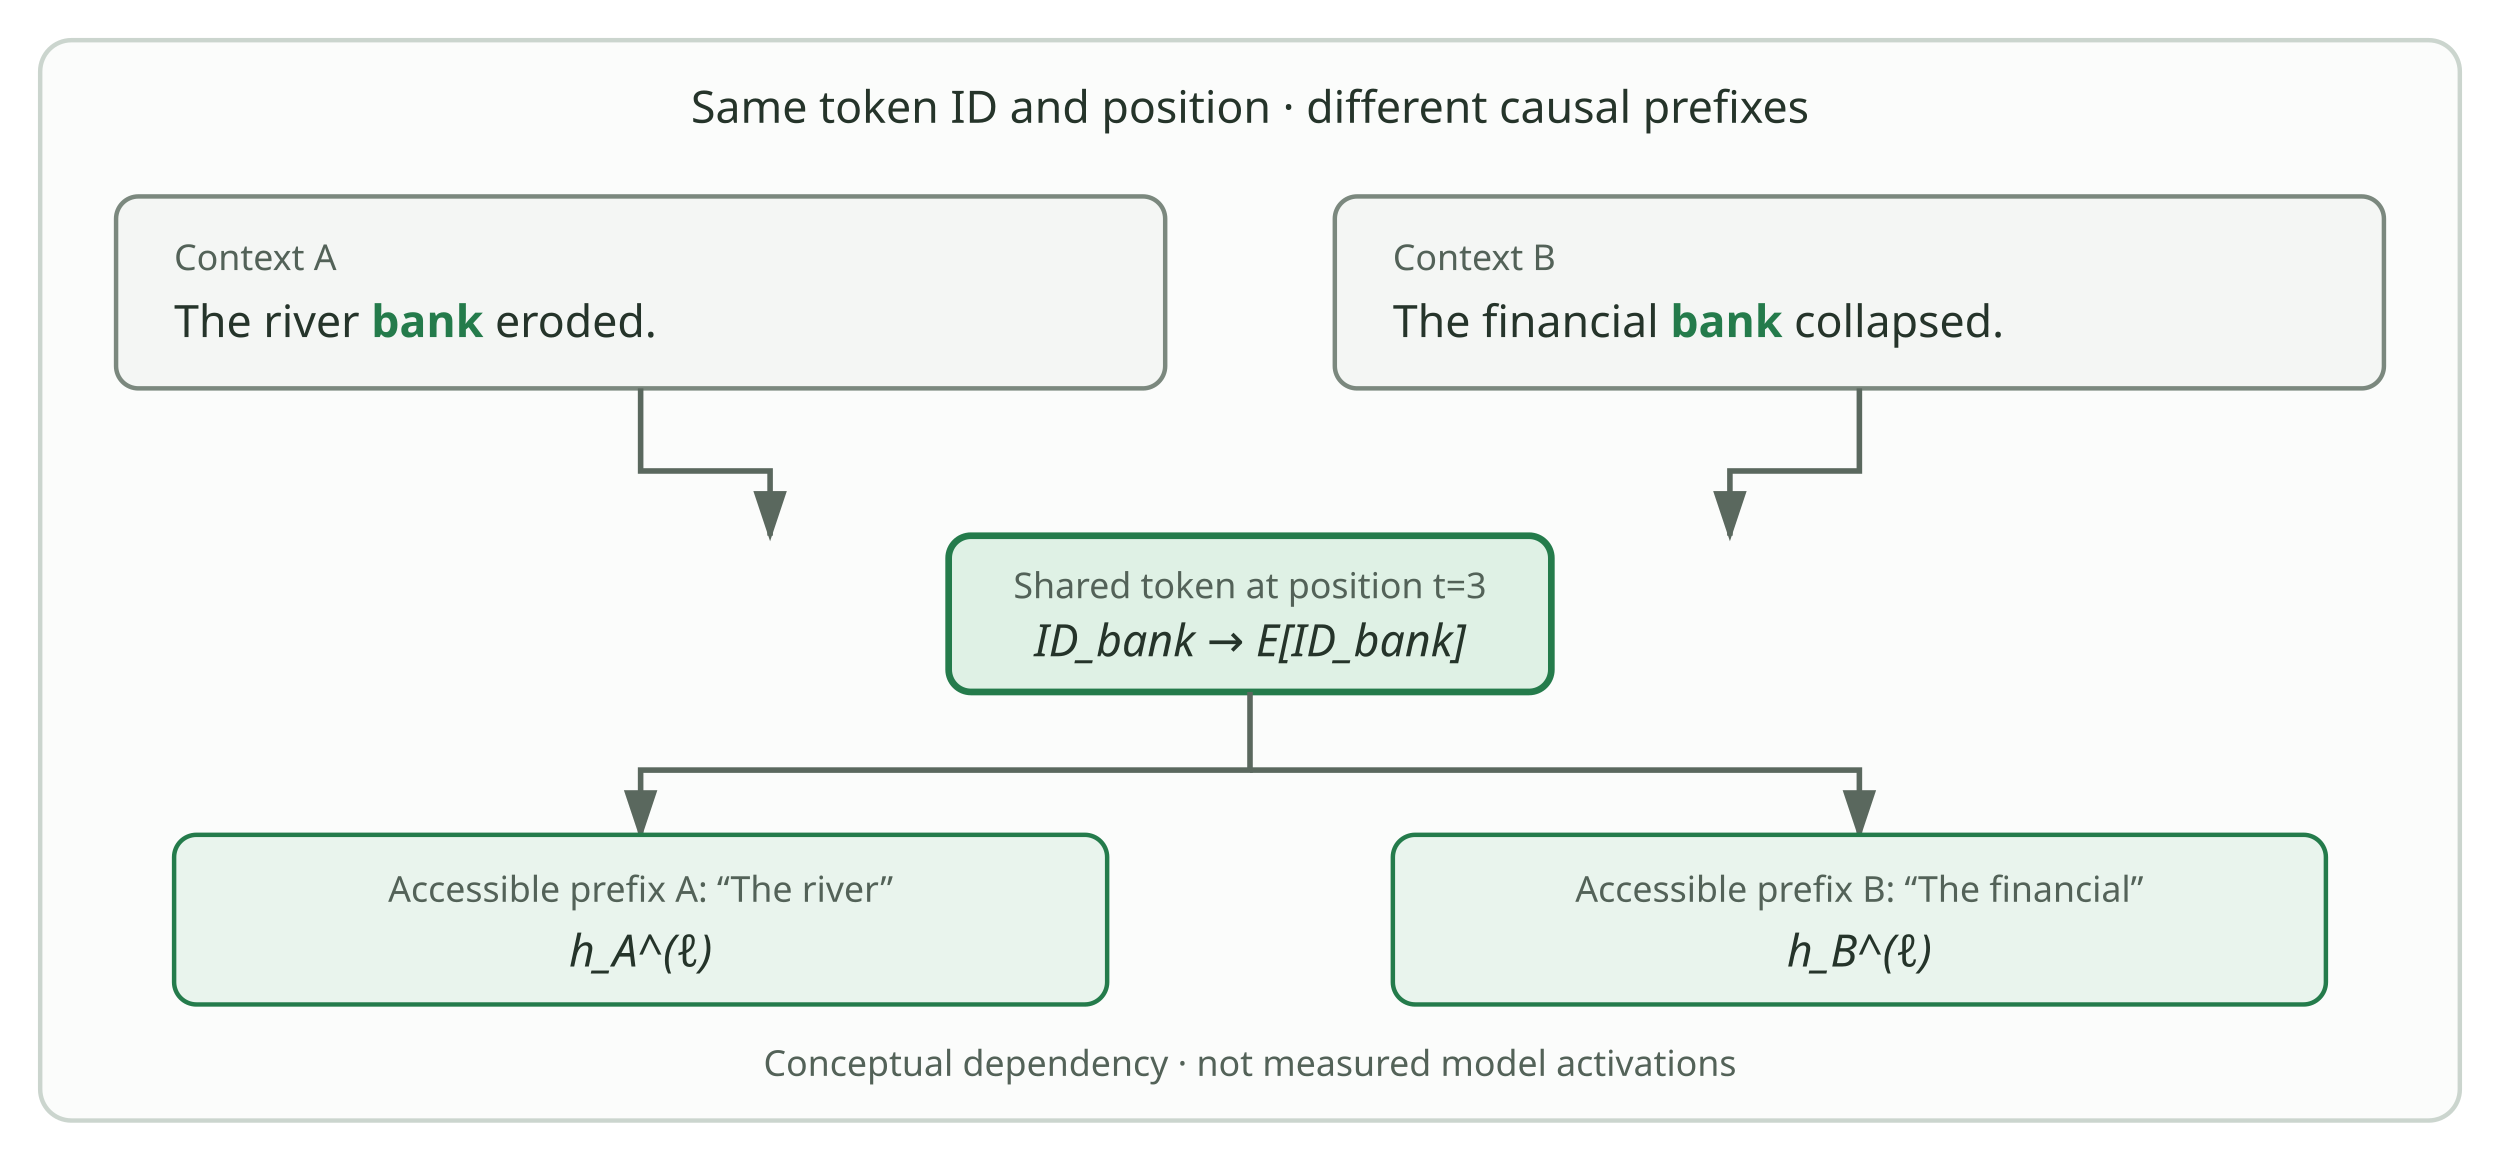
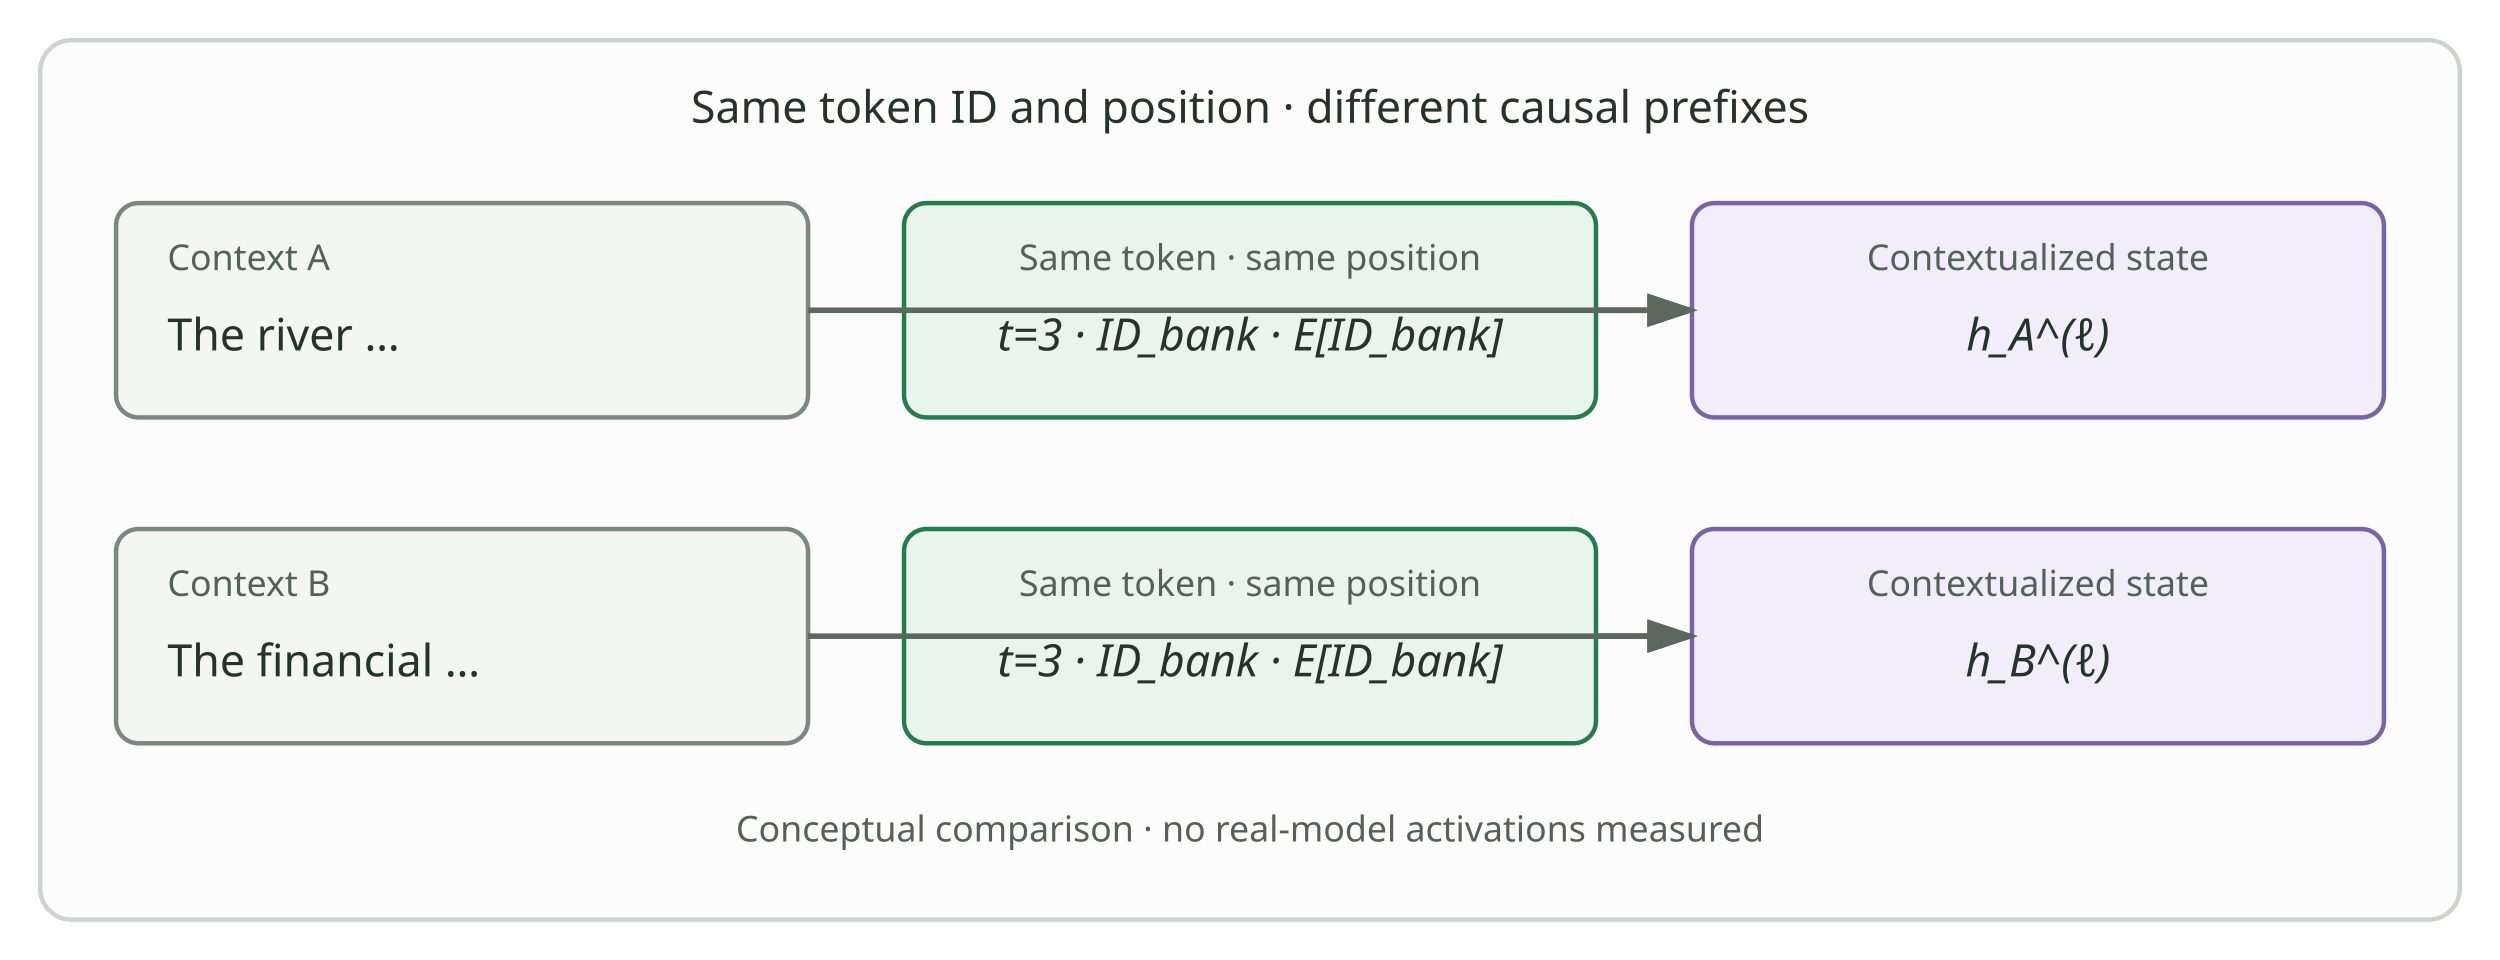
- <svg xmlns="http://www.w3.org/2000/svg" viewBox="0 0 1120 520" role="img" aria-labelledby="title desc">
+ <svg xmlns="http://www.w3.org/2000/svg" viewBox="0 0 1120 430" role="img" aria-labelledby="title desc">
  <defs>
    <style>
      .panel{fill:#fbfcfb;stroke:#cbd5ce;stroke-width:2}
-       .shared{fill:#e9f4ed;stroke:#247b4b;stroke-width:2}
      .context{fill:#f4f6f4;stroke:#7b887e;stroke-width:2}
-       .token{fill:#dff1e5;stroke:#247b4b;stroke-width:3}
+       .token{fill:#e9f4ed;stroke:#247b4b;stroke-width:2}
      .state{fill:#f1edfa;stroke:#7962a5;stroke-width:2}
      .arrow{stroke:#5a685e;stroke-width:2.5;fill:none;marker-end:url(#arrow)}
      .label{font:20px sans-serif;fill:#25342a}
      .small{font:16px sans-serif;fill:#536258}
      .math{font:italic 20px sans-serif;fill:#25342a}
    </style>
    <marker id="arrow" markerWidth="10" markerHeight="10" refX="8" refY="3" orient="auto">
      <path d="M0,0 L0,6 L9,3 z" fill="#5a685e" />
    </marker>
  </defs>
-   <rect x="18" y="18" width="1084" height="484" rx="14" class="panel" />
+   <rect x="18" y="18" width="1084" height="394" rx="14" class="panel" />
  <text x="560" y="55" text-anchor="middle" class="label">Same token ID and position · different causal prefixes</text>
-   <rect x="52" y="88" width="470" height="86" rx="10" class="context" />
-   <rect x="598" y="88" width="470" height="86" rx="10" class="context" />
-   <text x="78" y="121" class="small">Context A</text>
-   <text x="78" y="151" class="label">The river <tspan font-weight="700" fill="#247b4b">bank</tspan> eroded.</text>
-   <text x="624" y="121" class="small">Context B</text>
-   <text x="624" y="151" class="label">The financial <tspan font-weight="700" fill="#247b4b">bank</tspan> collapsed.</text>
-   <path d="M287 174 V211 H345 V240" class="arrow" />
-   <path d="M833 174 V211 H775 V240" class="arrow" />
-   <rect x="425" y="240" width="270" height="70" rx="10" class="token" />
-   <text x="560" y="268" text-anchor="middle" class="small">Shared token at position t=3</text>
-   <text x="560" y="294" text-anchor="middle" class="math">ID_bank → E[ID_bank]</text>
-   <path d="M560 310 V345 H287 V374" class="arrow" />
-   <path d="M560 345 H833 V374" class="arrow" />
-   <rect x="78" y="374" width="418" height="76" rx="10" class="shared" />
-   <rect x="624" y="374" width="418" height="76" rx="10" class="shared" />
-   <text x="287" y="404" text-anchor="middle" class="small">Accessible prefix A: “The river”</text>
-   <text x="287" y="433" text-anchor="middle" class="math">h_A^(ℓ)</text>
-   <text x="833" y="404" text-anchor="middle" class="small">Accessible prefix B: “The financial”</text>
-   <text x="833" y="433" text-anchor="middle" class="math">h_B^(ℓ)</text>
-   <text x="560" y="482" text-anchor="middle" class="small">Conceptual dependency · not measured model activations</text>
+   <rect x="52" y="91" width="310" height="96" rx="10" class="context" />
+   <rect x="405" y="91" width="310" height="96" rx="10" class="token" />
+   <rect x="758" y="91" width="310" height="96" rx="10" class="state" />
+   <text x="75" y="121" class="small">Context A</text>
+   <text x="75" y="157" class="label">The river …</text>
+   <text x="560" y="121" text-anchor="middle" class="small">Same token · same position</text>
+   <text x="560" y="157" text-anchor="middle" class="math">t=3 · ID_bank · E[ID_bank]</text>
+   <text x="913" y="121" text-anchor="middle" class="small">Contextualized state</text>
+   <text x="913" y="157" text-anchor="middle" class="math">h_A^(ℓ)</text>
+   <path d="M362 139 H758" class="arrow" />
+   <path d="M715 139 H758" class="arrow" />
+   <rect x="52" y="237" width="310" height="96" rx="10" class="context" />
+   <rect x="405" y="237" width="310" height="96" rx="10" class="token" />
+   <rect x="758" y="237" width="310" height="96" rx="10" class="state" />
+   <text x="75" y="267" class="small">Context B</text>
+   <text x="75" y="303" class="label">The financial …</text>
+   <text x="560" y="267" text-anchor="middle" class="small">Same token · same position</text>
+   <text x="560" y="303" text-anchor="middle" class="math">t=3 · ID_bank · E[ID_bank]</text>
+   <text x="913" y="267" text-anchor="middle" class="small">Contextualized state</text>
+   <text x="913" y="303" text-anchor="middle" class="math">h_B^(ℓ)</text>
+   <path d="M362 285 H758" class="arrow" />
+   <path d="M715 285 H758" class="arrow" />
+   <text x="560" y="377" text-anchor="middle" class="small">Conceptual comparison · no real-model activations measured</text>
</svg>
